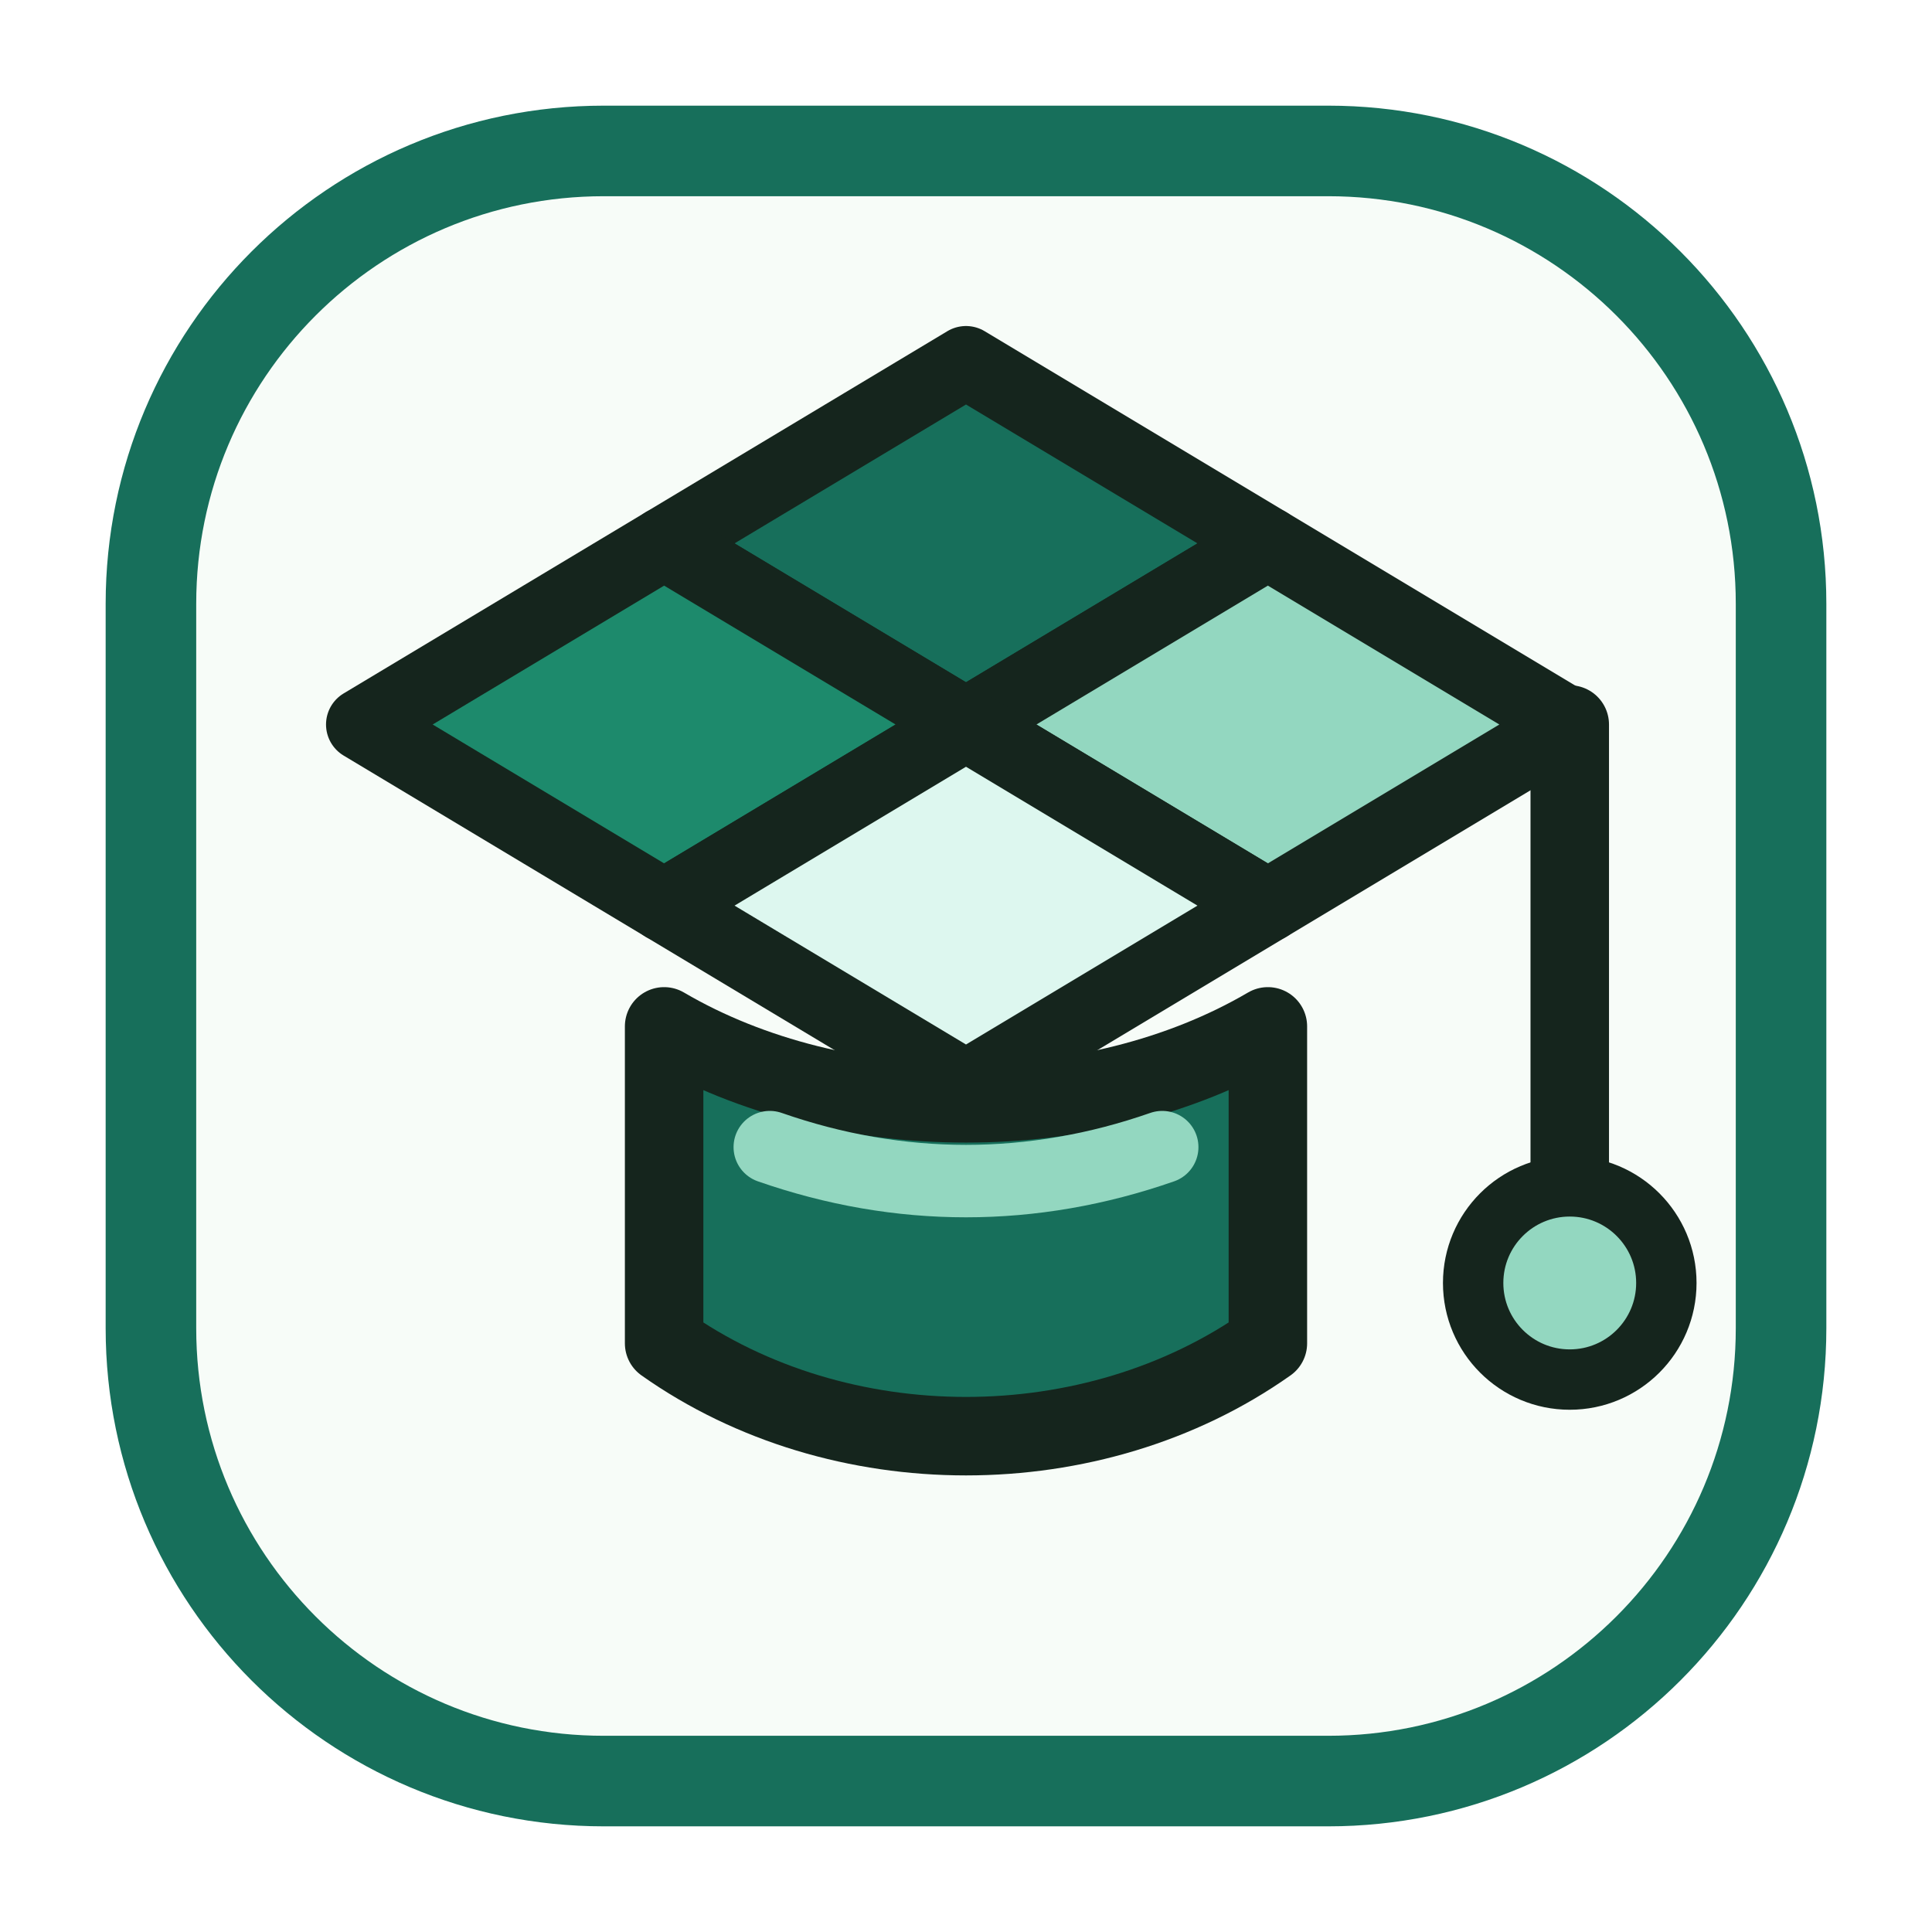
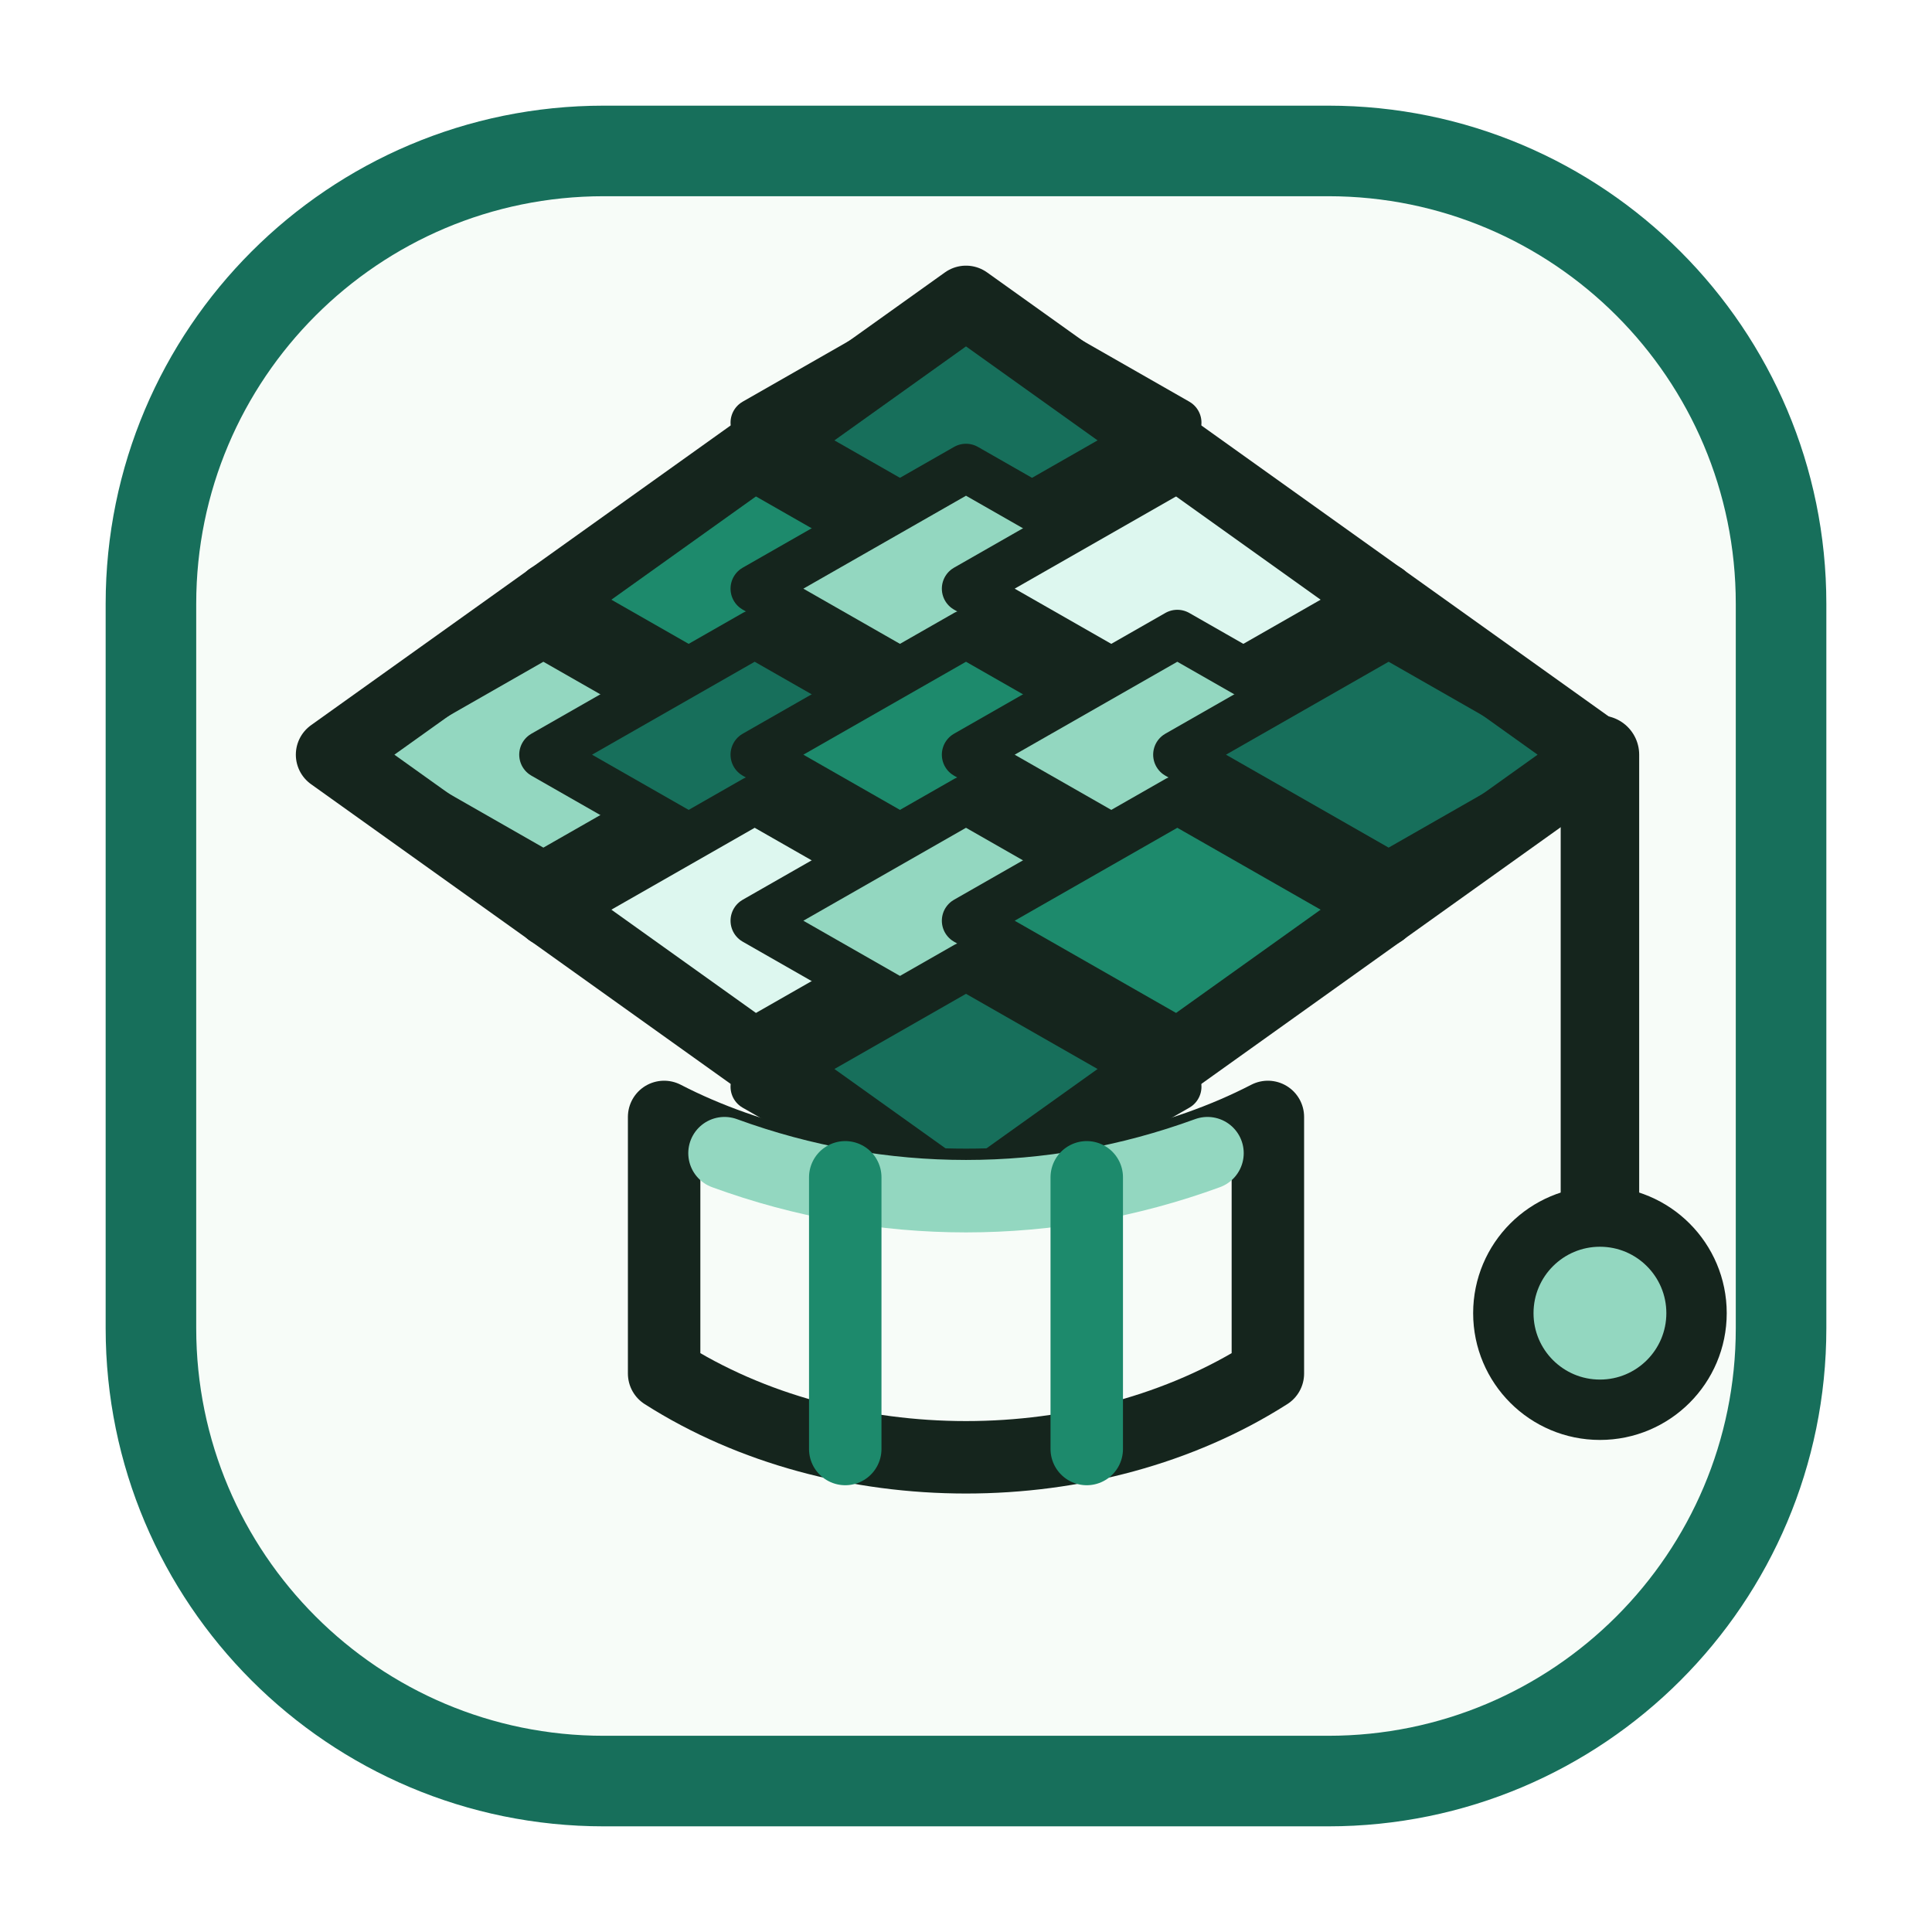
<svg xmlns="http://www.w3.org/2000/svg" width="64" height="64" viewBox="0 0 64 64" fill="none">
  <rect x="5" y="5" width="54" height="54" rx="15" fill="#F7FCF8" />
  <rect x="5" y="5" width="54" height="54" rx="15" stroke="#176F5B" stroke-width="3" />
-   <path d="M22 34C27.8 37.4 36.2 37.4 42 34V44.5C36.2 48.6 27.8 48.6 22 44.5V34Z" fill="#176F5B" stroke="#15251D" stroke-width="2.6" stroke-linejoin="round" />
-   <path d="M25.5 38C29.8 39.5 34.2 39.5 38.5 38" stroke="#93D7C0" stroke-width="2.4" stroke-linecap="round" />
-   <path d="M32 12L42 18L32 24L22 18L32 12Z" fill="#176F5B" stroke="#15251D" stroke-width="2.4" stroke-linejoin="round" />
-   <path d="M22 18L32 24L22 30L12 24L22 18Z" fill="#1D8A6C" stroke="#15251D" stroke-width="2.4" stroke-linejoin="round" />
-   <path d="M42 18L52 24L42 30L32 24L42 18Z" fill="#93D7C0" stroke="#15251D" stroke-width="2.4" stroke-linejoin="round" />
-   <path d="M32 24L42 30L32 36L22 30L32 24Z" fill="#DDF7EF" stroke="#15251D" stroke-width="2.4" stroke-linejoin="round" />
-   <path d="M52 24V39" stroke="#15251D" stroke-width="2.6" stroke-linecap="round" />
-   <circle cx="52" cy="42.5" r="3.2" fill="#93D7C0" stroke="#15251D" stroke-width="2" />
+   <g stroke="#15251D" stroke-width="1.6" stroke-linejoin="round">
+     <path d="M32 10L39 14L32 18L25 14L32 10Z" fill="#176F5B" />
+     <path d="M25 15.5L32 19.5L25 23.5L18 19.5L25 15.5Z" fill="#1D8A6C" />
+     <path d="M32 15.5L39 19.5L32 23.5L25 19.5L32 15.5Z" fill="#93D7C0" />
+     <path d="M39 15.5L46 19.5L39 23.5L32 19.5L39 15.5Z" fill="#DDF7EF" />
+     <path d="M18 21L25 25L18 29L11 25L18 21Z" fill="#93D7C0" />
+     <path d="M25 21L32 25L25 29L18 25L25 21Z" fill="#176F5B" />
+     <path d="M32 21L39 25L32 29L25 25L32 21Z" fill="#1D8A6C" />
+     <path d="M39 21L46 25L39 29L32 25L39 21Z" fill="#93D7C0" />
+     <path d="M46 21L53 25L46 29L39 25L46 21Z" fill="#176F5B" />
+     <path d="M25 26.5L32 30.5L25 34.5L18 30.5L25 26.5Z" fill="#DDF7EF" />
+     <path d="M32 26.5L39 30.5L32 34.5L25 30.5L32 26.5Z" fill="#93D7C0" />
+     <path d="M39 26.5L46 30.5L39 34.5L32 30.5L39 26.5Z" fill="#1D8A6C" />
+     <path d="M32 32L39 36L32 40L25 36L32 32Z" fill="#176F5B" />
+   </g>
+   <path d="M11 25L32 10L53 25L32 40L11 25Z" stroke="#15251D" stroke-width="2.4" stroke-linejoin="round" />
+   <path d="M22 37C27.8 40 36.2 40 42 37V45.5C36.2 49.2 27.8 49.2 22 45.5V37Z" fill="#F7FCF8" stroke="#15251D" stroke-width="2.4" stroke-linejoin="round" />
+   <path d="M24 38.2C29.2 40.1 34.8 40.1 40 38.2" stroke="#93D7C0" stroke-width="2.4" stroke-linecap="round" />
+   <path d="M28 39V48" stroke="#1D8A6C" stroke-width="2.4" stroke-linecap="round" />
+   <path d="M36 39V48" stroke="#1D8A6C" stroke-width="2.4" stroke-linecap="round" />
+   <path d="M53 25V40" stroke="#15251D" stroke-width="2.6" stroke-linecap="round" />
+   <circle cx="53" cy="43.5" r="3.2" fill="#93D7C0" stroke="#15251D" stroke-width="2" />
</svg>
